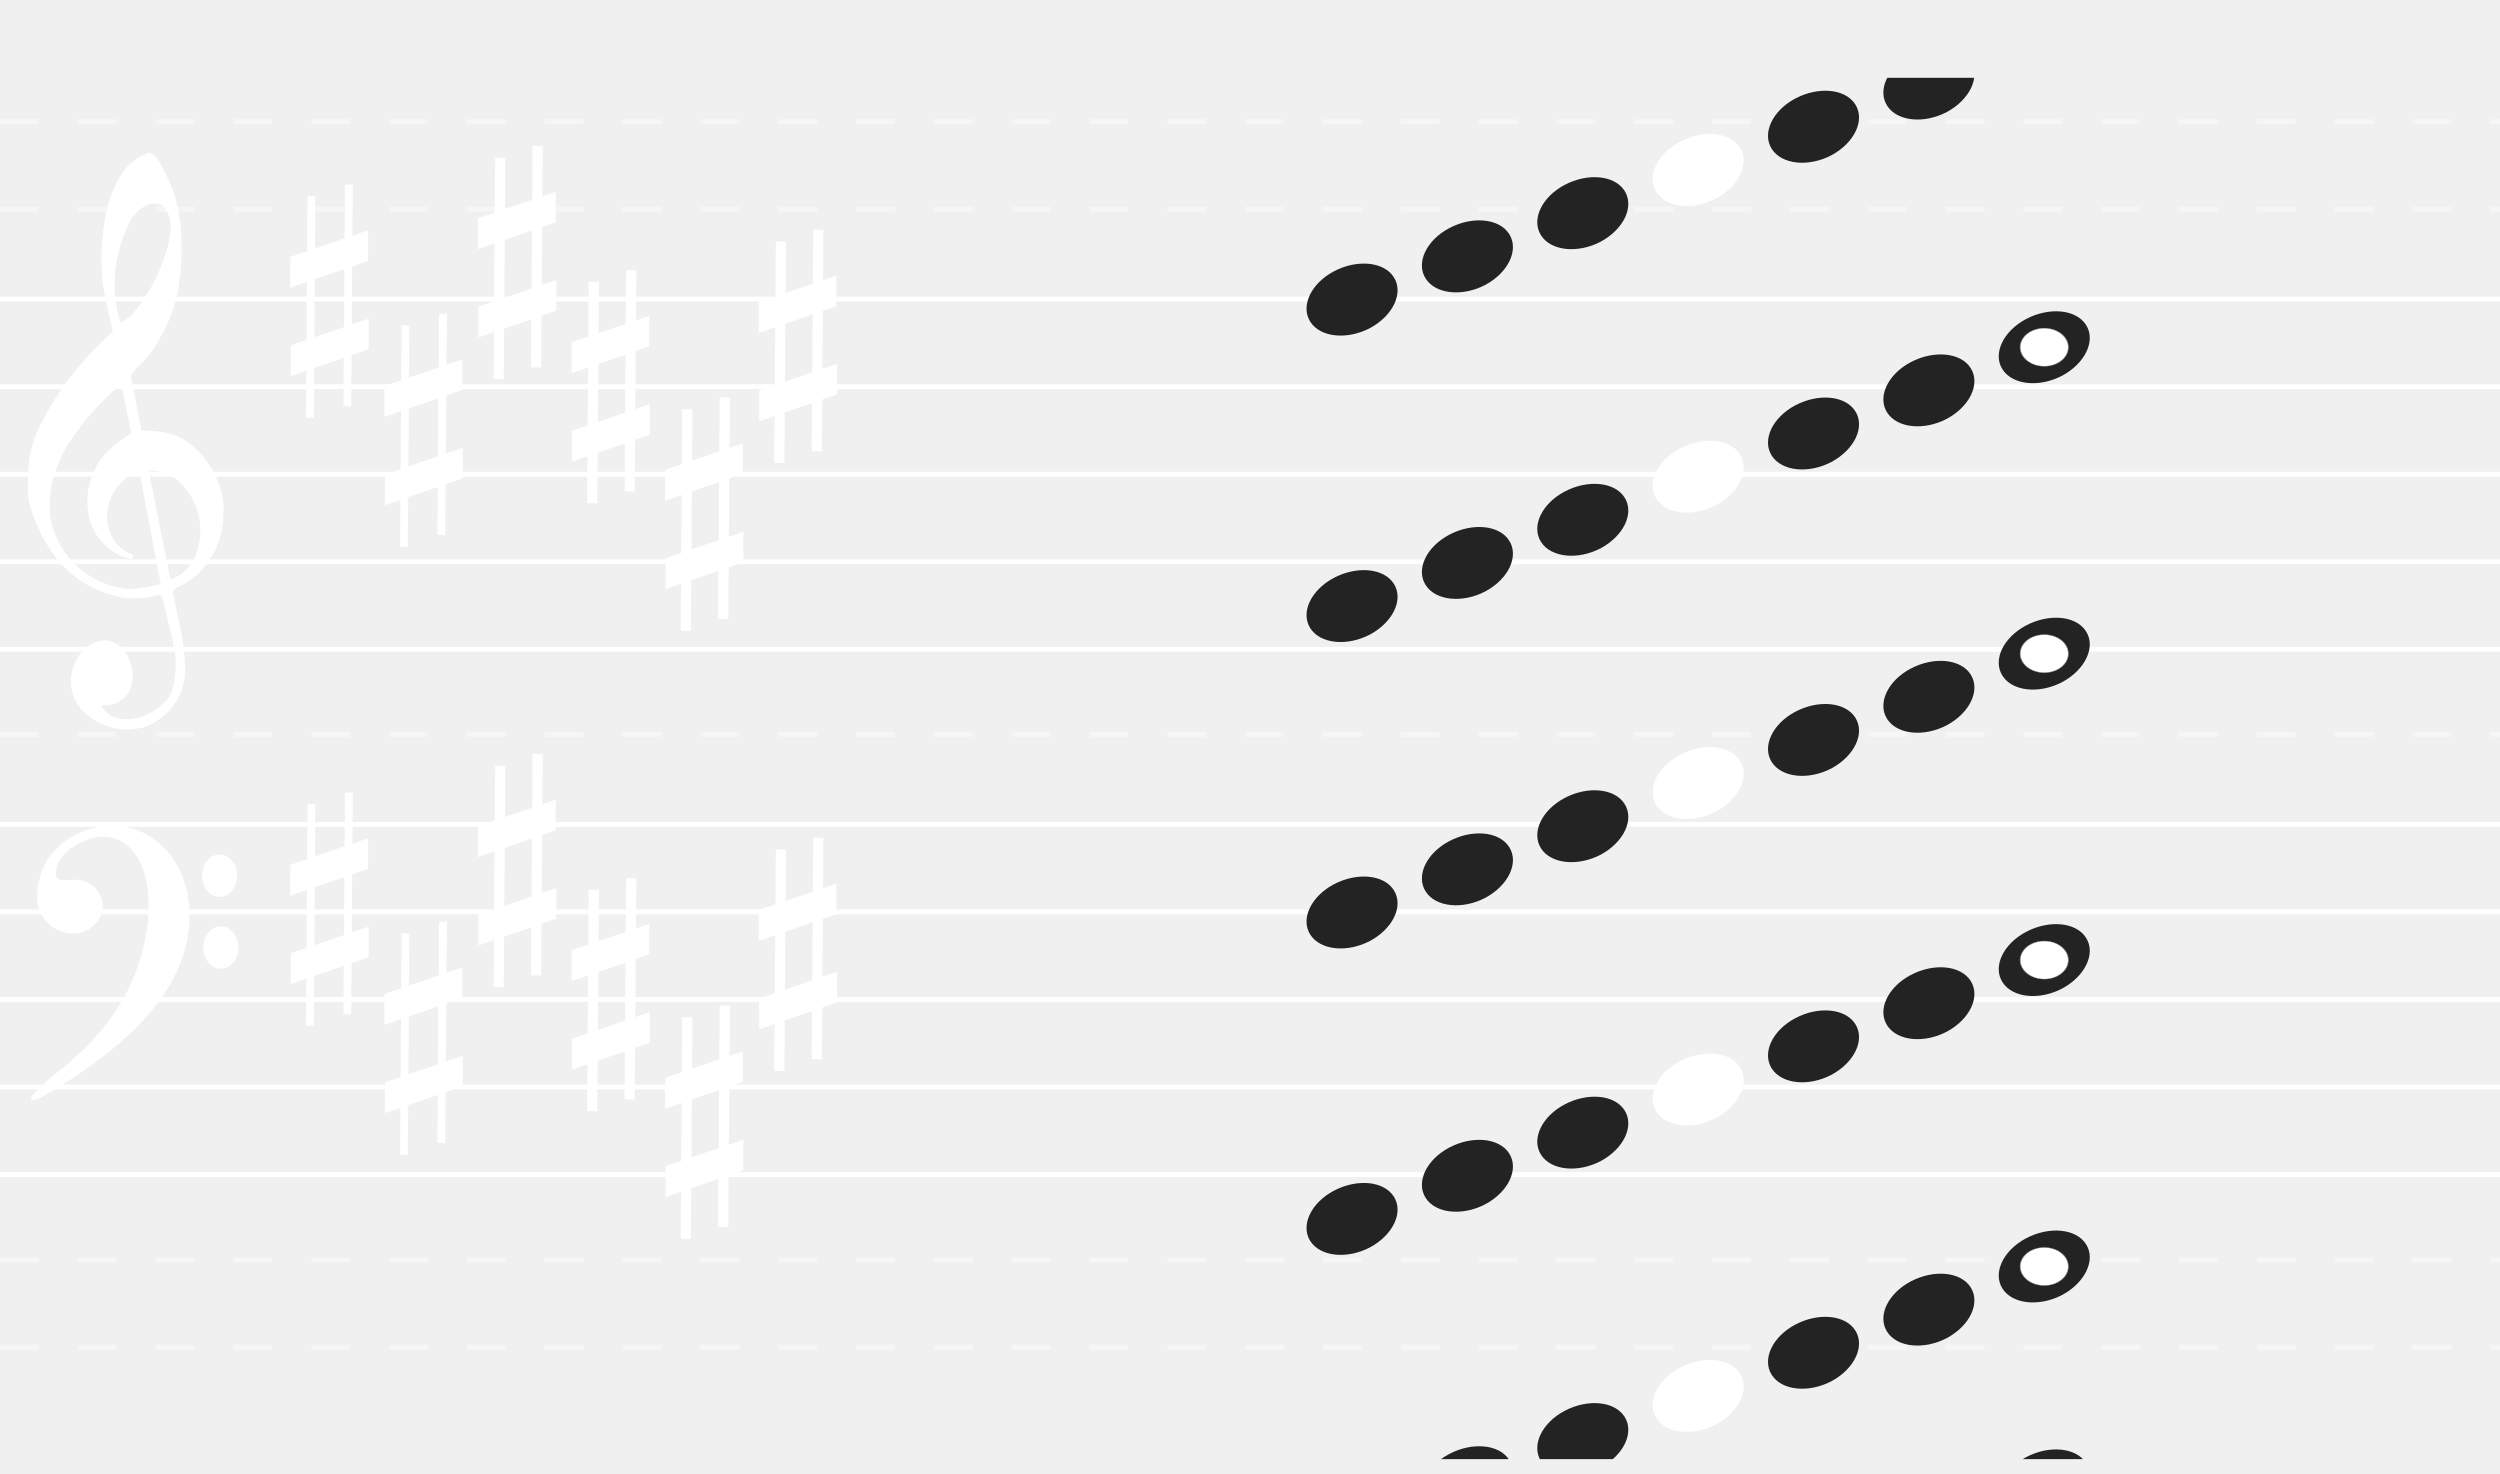
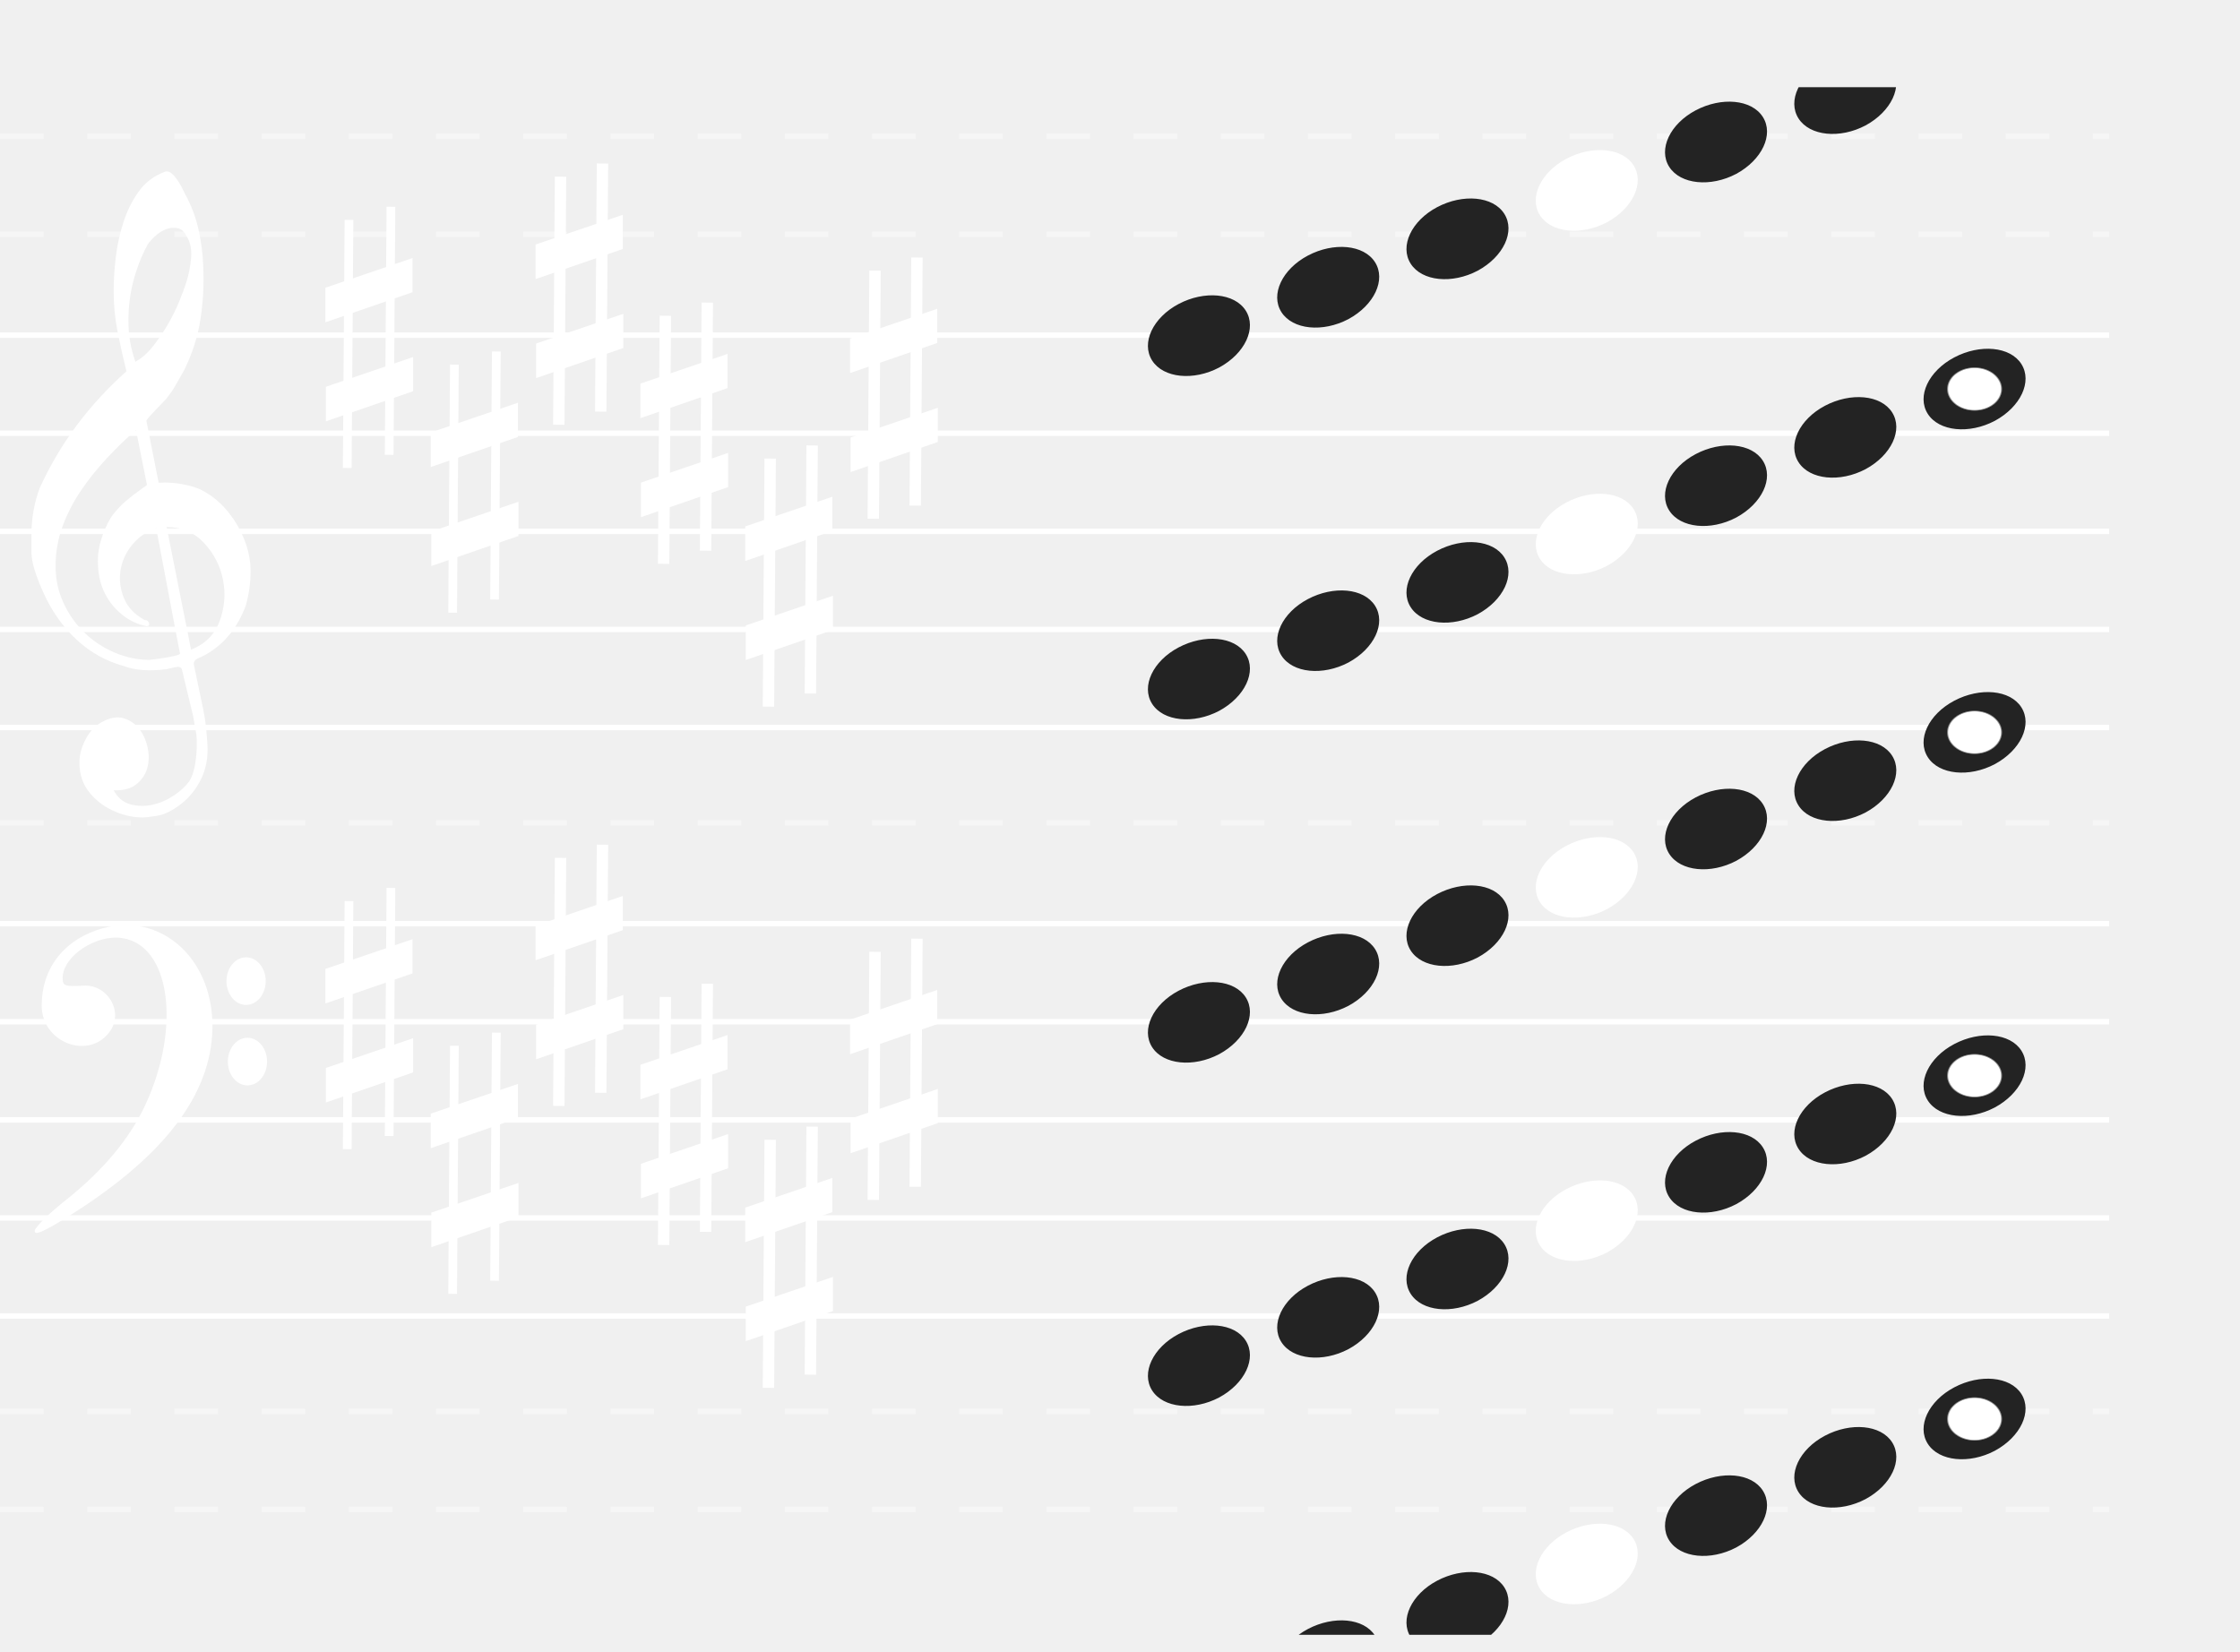
- <svg xmlns="http://www.w3.org/2000/svg" width="514" height="303" viewBox="0 0 514 303" fill="none">
-   <line y1="25" x2="514" y2="25" stroke="white" stroke-opacity="0.4" stroke-dasharray="8 8" />
-   <line y1="43" x2="514" y2="43" stroke="white" stroke-opacity="0.4" stroke-dasharray="8 8" />
-   <path d="M0 61.5H514" stroke="white" />
-   <path d="M0 79.5H514" stroke="white" />
-   <path d="M0 97.5H514" stroke="white" />
-   <path d="M0 115.5H514" stroke="white" />
-   <path d="M0 133.5H514" stroke="white" />
-   <line x1="4.2447e-08" y1="151" x2="514" y2="151" stroke="white" stroke-opacity="0.4" stroke-dasharray="8 8" />
-   <path d="M0 169.5H514" stroke="white" />
-   <path d="M0 187.5H514" stroke="white" />
-   <path d="M0 205.5H514" stroke="white" />
-   <path d="M0 223.5H514" stroke="white" />
-   <path d="M0 241.5H514" stroke="white" />
-   <line x1="4.2447e-08" y1="259" x2="514" y2="259" stroke="white" stroke-opacity="0.4" stroke-dasharray="8 8" />
-   <line x1="4.2447e-08" y1="277" x2="514" y2="277" stroke="white" stroke-opacity="0.4" stroke-dasharray="8 8" />
+ <svg xmlns="http://www.w3.org/2000/svg" width="411" height="303" viewBox="0 0 411 303" fill="none">
+   <line y1="25" x2="387" y2="25" stroke="white" stroke-opacity="0.4" stroke-dasharray="8 8" />
+   <line y1="43" x2="387" y2="43" stroke="white" stroke-opacity="0.4" stroke-dasharray="8 8" />
+   <path d="M0 61.5H387" stroke="white" />
+   <path d="M0 79.5H387" stroke="white" />
+   <path d="M0 97.5H387" stroke="white" />
+   <path d="M0 115.5H387" stroke="white" />
+   <path d="M0 133.5H387" stroke="white" />
+   <line x1="4.2447e-08" y1="151" x2="387" y2="151" stroke="white" stroke-opacity="0.4" stroke-dasharray="8 8" />
+   <path d="M0 169.5H387" stroke="white" />
+   <path d="M0 187.5H387" stroke="white" />
+   <path d="M0 205.5H387" stroke="white" />
+   <path d="M0 223.5H387" stroke="white" />
+   <path d="M0 241.5H387" stroke="white" />
+   <line x1="4.2447e-08" y1="259" x2="387" y2="259" stroke="white" stroke-opacity="0.4" stroke-dasharray="8 8" />
+   <line x1="4.2447e-08" y1="277" x2="387" y2="277" stroke="white" stroke-opacity="0.4" stroke-dasharray="8 8" />
  <path d="M28.663 96.938C26.878 97.542 25.403 98.562 24.238 99.999C23.073 101.435 22.363 103.004 22.108 104.705C21.853 106.406 22.062 108.088 22.736 109.751C23.41 111.414 24.675 112.756 26.532 113.777C26.969 113.777 27.242 113.966 27.352 114.344C27.461 114.721 27.297 114.91 26.86 114.91C25.076 114.533 23.51 113.758 22.162 112.586C19.649 110.431 18.266 107.654 18.011 104.252C17.865 102.551 18.02 100.907 18.475 99.319C18.93 97.731 19.558 96.276 20.36 94.953C21.343 93.555 22.508 92.345 23.856 91.325C23.928 91.249 24.138 91.079 24.484 90.814C24.83 90.55 25.167 90.304 25.494 90.077C25.822 89.851 26.314 89.491 26.969 89L24.948 78.908C23.164 80.457 21.398 82.168 19.65 84.038C17.901 85.91 16.317 87.885 14.897 89.964C13.477 92.043 12.339 94.245 11.483 96.569C10.627 98.894 10.199 101.341 10.199 103.912C10.199 106.293 10.682 108.532 11.647 110.63C12.612 112.728 13.896 114.552 15.498 116.101C17.1 117.651 18.948 118.87 21.043 119.759C23.137 120.647 25.258 121.091 27.406 121.091C27.48 121.091 27.816 121.053 28.417 120.977C29.018 120.902 29.655 120.808 30.329 120.694C31.003 120.581 31.622 120.458 32.186 120.325C32.75 120.193 33.033 120.051 33.033 119.9L32.705 118.313C31.285 110.866 29.937 103.741 28.663 96.938ZM30.575 96.711L35.054 119.22C37.64 118.199 39.387 116.451 40.298 113.975C41.209 111.5 41.417 108.986 40.926 106.435C40.434 103.883 39.278 101.624 37.457 99.659C35.637 97.693 33.342 96.711 30.575 96.711ZM24.839 66.378C25.968 65.772 27.015 64.866 27.98 63.656C28.945 62.447 29.837 61.152 30.657 59.772C31.476 58.393 32.186 56.985 32.787 55.548C33.388 54.112 33.87 52.808 34.234 51.636C34.635 50.389 34.908 48.99 35.054 47.441C35.2 45.891 34.963 44.587 34.344 43.528C33.907 42.584 33.334 42.036 32.623 41.884C31.913 41.733 31.203 41.789 30.493 42.054C29.783 42.319 29.109 42.744 28.471 43.33C27.834 43.916 27.37 44.435 27.079 44.889C26.277 46.363 25.576 48.007 24.976 49.822C24.375 51.636 23.965 53.517 23.747 55.464C23.528 57.41 23.501 59.281 23.665 61.077C23.828 62.872 24.22 64.639 24.839 66.378ZM23.2 68.135C22.581 65.641 22.035 63.193 21.561 60.792C21.088 58.393 20.851 55.926 20.851 53.394C20.851 51.542 20.979 49.51 21.234 47.299C21.489 45.088 21.953 42.933 22.627 40.835C23.3 38.737 24.229 36.857 25.413 35.194C26.596 33.53 28.171 32.321 30.138 31.565C30.32 31.49 30.502 31.452 30.684 31.452C30.939 31.452 31.239 31.603 31.585 31.905C31.931 32.208 32.295 32.652 32.678 33.238C33.06 33.824 33.397 34.428 33.688 35.052C33.979 35.675 34.198 36.101 34.344 36.328C35.327 38.256 36.046 40.306 36.502 42.479C36.957 44.653 37.221 46.817 37.294 48.971C37.439 52.222 37.266 55.435 36.775 58.61C36.283 61.785 35.291 64.885 33.797 67.908C33.288 68.816 32.769 69.732 32.241 70.658C31.713 71.585 31.085 72.482 30.356 73.351C30.211 73.503 29.947 73.777 29.564 74.173C29.181 74.57 28.79 74.977 28.389 75.392C27.989 75.808 27.634 76.196 27.324 76.554C27.015 76.914 26.86 77.131 26.86 77.207L29.099 88.546C29.114 88.621 30.22 88.546 30.22 88.546C32.357 88.574 34.619 88.933 36.584 89.737C38.477 90.644 40.107 91.891 41.473 93.479C42.838 95.067 43.93 96.853 44.75 98.837C45.569 100.821 45.979 102.834 45.979 104.875C45.979 106.916 45.687 108.995 45.105 111.112C43.612 115.119 41.227 118.086 37.949 120.013C37.585 120.24 37.066 120.496 36.392 120.779C35.719 121.062 35.455 121.507 35.6 122.111C36.474 126.23 37.066 129.063 37.376 130.616C37.685 132.168 37.913 134.172 38.058 136.626C38.204 138.973 37.812 141.083 36.884 142.972C35.955 144.868 34.708 146.407 33.142 147.595C31.576 148.789 30.147 149.483 28.854 149.698C27.561 149.906 26.678 150.006 26.205 150.006C24.566 150.006 22.963 149.684 21.398 149.04C19.467 148.289 17.847 147.137 16.536 145.584C15.225 144.031 14.569 142.142 14.569 139.917C14.569 138.515 14.961 137.077 15.744 135.603C16.527 134.129 17.556 133.07 18.83 132.433C20.25 131.675 21.534 131.467 22.681 131.803C23.828 132.147 24.775 132.791 25.522 133.735C26.268 134.68 26.787 135.825 27.079 137.163C27.37 138.508 27.352 139.76 27.024 140.933C26.696 142.107 26.032 143.101 25.03 143.91C24.029 144.725 22.636 145.09 20.851 145.019C21.58 146.378 22.599 147.237 23.91 147.595C25.221 147.959 26.569 147.981 27.952 147.68C29.337 147.38 30.638 146.822 31.858 146.006C33.078 145.198 34.035 144.318 34.726 143.373C35.163 142.693 35.491 141.806 35.71 140.711C35.928 139.61 36.056 138.472 36.092 137.277C36.128 136.089 36.092 135.159 35.983 134.501C35.873 133.835 35.691 132.805 35.436 131.41C34.344 126.838 33.652 123.961 33.36 122.788C33.215 122.414 32.823 122.291 32.186 122.423C31.549 122.556 31.012 122.679 30.575 122.788C27.443 123.21 24.821 123.017 22.709 122.225C19.431 121.318 16.545 119.701 14.05 117.377C11.556 115.053 9.553 112.237 8.042 108.929C6.53 105.622 5.775 103.108 5.775 101.388C5.775 99.669 5.775 98.582 5.775 98.128C5.775 95.067 6.285 92.194 7.304 89.51C9.234 85.314 11.52 81.459 14.16 77.944C16.8 74.429 19.813 71.159 23.2 68.135Z" fill="white" />
  <path d="M49.003 194.808C49.003 197.22 47.391 199.175 45.404 199.175C43.416 199.175 41.805 197.22 41.805 194.808C41.805 192.396 43.416 190.441 45.404 190.441C47.391 190.441 49.003 192.396 49.003 194.808ZM48.754 180.042C48.754 182.454 47.143 184.409 45.155 184.409C43.168 184.409 41.556 182.454 41.556 180.042C41.556 177.63 43.168 175.675 45.155 175.675C47.143 175.675 48.754 177.63 48.754 180.042ZM6.368 225.885C6.368 225.261 8.96 222.695 12.128 220.182C18.939 214.778 23.857 208.867 26.718 202.646C33.279 188.379 31.2 173.504 22.457 172.146C17.621 171.394 11.498 175.482 11.498 179.461C11.498 180.938 11.824 181.057 15.369 180.873C19.707 180.649 22.642 185.54 20.295 189.082C16.585 194.678 7.651 191.463 7.651 184.532C7.651 178.458 10.842 173.623 16.459 171.189C28.479 165.98 39.92 175.583 38.918 190.04C38.097 201.89 29.19 212.956 11.899 223.611C7.797 226.139 6.368 226.726 6.368 225.885Z" fill="white" />
  <path fill-rule="evenodd" clip-rule="evenodd" d="M62.912 85.871L63.233 40.346L64.835 40.359L64.515 85.884L62.912 85.871Z" fill="white" />
  <path d="M59.799 70.975L75.796 65.523L75.796 71.793L59.799 77.311L59.799 70.975Z" fill="white" />
  <path fill-rule="evenodd" clip-rule="evenodd" d="M70.606 83.457L70.926 37.932L72.529 37.945L72.208 83.47L70.606 83.457Z" fill="white" />
  <path d="M59.696 52.806L75.693 47.354L75.693 53.624L59.696 59.142L59.696 52.806Z" fill="white" />
  <path fill-rule="evenodd" clip-rule="evenodd" d="M82.249 112.427L82.57 66.902L84.173 66.915L83.852 112.44L82.249 112.427Z" fill="white" />
  <path d="M79.136 97.531L95.133 92.079L95.133 98.349L79.136 103.867L79.136 97.531Z" fill="white" />
  <path fill-rule="evenodd" clip-rule="evenodd" d="M89.943 110.013L90.264 64.489L91.867 64.502L91.546 110.026L89.943 110.013Z" fill="white" />
  <path d="M79.033 79.362L95.03 73.91L95.03 80.18L79.033 85.698L79.033 79.362Z" fill="white" />
  <path fill-rule="evenodd" clip-rule="evenodd" d="M101.484 77.939L101.805 32.414L103.894 32.431L103.573 77.956L101.484 77.939Z" fill="white" />
  <path d="M98.371 63.042L114.368 57.591L114.368 63.861L98.371 69.379L98.371 63.042Z" fill="white" />
  <path fill-rule="evenodd" clip-rule="evenodd" d="M109.178 75.525L109.498 30L111.588 30.017L111.267 75.542L109.178 75.525Z" fill="white" />
  <path d="M98.267 44.874L114.265 39.422L114.265 45.692L98.267 51.211L98.267 44.874Z" fill="white" />
  <path fill-rule="evenodd" clip-rule="evenodd" d="M120.718 103.46L121.039 57.936L123.128 57.953L122.807 103.477L120.718 103.46Z" fill="white" />
  <path d="M117.605 88.564L133.602 83.112L133.602 89.382L117.605 94.9L117.605 88.564Z" fill="white" />
  <path fill-rule="evenodd" clip-rule="evenodd" d="M128.412 101.046L128.732 55.522L130.821 55.539L130.501 101.063L128.412 101.046Z" fill="white" />
  <path d="M117.501 70.395L133.498 64.944L133.498 71.214L117.501 76.732L117.501 70.395Z" fill="white" />
  <path fill-rule="evenodd" clip-rule="evenodd" d="M139.952 129.671L140.272 84.146L142.362 84.163L142.041 129.688L139.952 129.671Z" fill="white" />
  <path d="M136.839 114.774L152.836 109.323L152.836 115.593L136.839 121.111L136.839 114.774Z" fill="white" />
  <path fill-rule="evenodd" clip-rule="evenodd" d="M147.646 127.256L147.966 81.732L150.056 81.749L149.735 127.274L147.646 127.256Z" fill="white" />
  <path d="M136.735 96.606L152.732 91.154L152.732 97.424L136.735 102.942L136.735 96.606Z" fill="white" />
  <path fill-rule="evenodd" clip-rule="evenodd" d="M159.186 95.183L159.507 49.658L161.596 49.675L161.276 95.2L159.186 95.183Z" fill="white" />
  <path d="M156.074 80.286L172.071 74.835L172.071 81.105L156.074 86.623L156.074 80.286Z" fill="white" />
  <path fill-rule="evenodd" clip-rule="evenodd" d="M166.88 92.769L167.201 47.244L169.29 47.261L168.969 92.786L166.88 92.769Z" fill="white" />
  <path d="M155.97 62.118L171.967 56.666L171.967 62.936L155.97 68.454L155.97 62.118Z" fill="white" />
  <path fill-rule="evenodd" clip-rule="evenodd" d="M62.912 210.871L63.233 165.346L64.835 165.359L64.515 210.884L62.912 210.871Z" fill="white" />
  <path d="M59.799 195.975L75.796 190.523L75.796 196.793L59.799 202.311L59.799 195.975Z" fill="white" />
  <path fill-rule="evenodd" clip-rule="evenodd" d="M70.606 208.457L70.926 162.932L72.529 162.945L72.208 208.47L70.606 208.457Z" fill="white" />
  <path d="M59.696 177.806L75.693 172.354L75.693 178.624L59.696 184.142L59.696 177.806Z" fill="white" />
  <path fill-rule="evenodd" clip-rule="evenodd" d="M82.249 237.427L82.57 191.902L84.173 191.915L83.852 237.44L82.249 237.427Z" fill="white" />
  <path d="M79.136 222.531L95.133 217.079L95.133 223.349L79.136 228.867L79.136 222.531Z" fill="white" />
  <path fill-rule="evenodd" clip-rule="evenodd" d="M89.943 235.013L90.264 189.489L91.867 189.502L91.546 235.026L89.943 235.013Z" fill="white" />
  <path d="M79.033 204.362L95.03 198.91L95.03 205.18L79.033 210.699L79.033 204.362Z" fill="white" />
  <path fill-rule="evenodd" clip-rule="evenodd" d="M101.484 202.939L101.805 157.414L103.894 157.431L103.573 202.956L101.484 202.939Z" fill="white" />
  <path d="M98.371 188.042L114.368 182.591L114.368 188.861L98.371 194.379L98.371 188.042Z" fill="white" />
  <path fill-rule="evenodd" clip-rule="evenodd" d="M109.178 200.525L109.498 155L111.588 155.017L111.267 200.542L109.178 200.525Z" fill="white" />
  <path d="M98.267 169.874L114.265 164.422L114.265 170.692L98.267 176.21L98.267 169.874Z" fill="white" />
  <path fill-rule="evenodd" clip-rule="evenodd" d="M120.718 228.46L121.039 182.936L123.128 182.953L122.807 228.477L120.718 228.46Z" fill="white" />
  <path d="M117.605 213.564L133.602 208.112L133.602 214.382L117.605 219.9L117.605 213.564Z" fill="white" />
  <path fill-rule="evenodd" clip-rule="evenodd" d="M128.412 226.046L128.732 180.522L130.821 180.539L130.501 226.063L128.412 226.046Z" fill="white" />
  <path d="M117.501 195.396L133.498 189.944L133.498 196.214L117.501 201.732L117.501 195.396Z" fill="white" />
  <path fill-rule="evenodd" clip-rule="evenodd" d="M139.952 254.671L140.272 209.146L142.362 209.163L142.041 254.688L139.952 254.671Z" fill="white" />
  <path d="M136.839 239.774L152.836 234.323L152.836 240.593L136.839 246.111L136.839 239.774Z" fill="white" />
  <path fill-rule="evenodd" clip-rule="evenodd" d="M147.646 252.256L147.966 206.732L150.056 206.749L149.735 252.274L147.646 252.256Z" fill="white" />
  <path d="M136.735 221.606L152.732 216.154L152.732 222.424L136.735 227.942L136.735 221.606Z" fill="white" />
  <path fill-rule="evenodd" clip-rule="evenodd" d="M159.186 220.183L159.507 174.658L161.596 174.675L161.276 220.2L159.186 220.183Z" fill="white" />
  <path d="M156.074 205.286L172.071 199.834L172.071 206.105L156.074 211.623L156.074 205.286Z" fill="white" />
  <path fill-rule="evenodd" clip-rule="evenodd" d="M166.88 217.769L167.201 172.244L169.29 172.261L168.969 217.786L166.88 217.769Z" fill="white" />
  <path d="M155.97 187.118L171.967 181.666L171.967 187.936L155.97 193.454L155.97 187.118Z" fill="white" />
  <g clip-path="url(#clip0_25_9978)">
-     <path d="M269.396 66.158C267.333 62.923 269.544 58.274 274.26 55.78C278.977 53.287 284.504 53.759 286.568 56.993C288.631 60.228 286.42 64.877 281.704 67.438C276.987 69.932 271.46 69.392 269.396 66.158Z" fill="#232323" />
-     <path d="M293.116 57.273C291.052 54.039 293.263 49.389 297.98 46.896C302.696 44.402 308.223 44.874 310.287 48.109C312.35 51.343 310.14 55.993 305.423 58.554C300.706 61.047 295.179 60.508 293.116 57.273Z" fill="#232323" />
-     <path d="M316.835 48.389C314.772 45.154 316.983 40.505 321.699 38.011C326.416 35.518 331.943 35.99 334.006 39.224C336.07 42.459 333.859 47.108 329.142 49.669C324.426 52.163 318.899 51.623 316.835 48.389Z" fill="#232323" />
-     <path d="M340.555 39.504C338.491 36.27 340.702 31.62 345.419 29.126C350.135 26.633 355.662 27.105 357.726 30.339C359.789 33.574 357.579 38.224 352.862 40.785C348.145 43.278 342.618 42.739 340.555 39.504Z" fill="white" />
-     <path d="M364.274 30.62C362.211 27.385 364.421 22.735 369.138 20.242C373.855 17.749 379.382 18.22 381.445 21.455C383.509 24.689 381.298 29.339 376.581 31.9C371.865 34.393 366.338 33.854 364.274 30.62Z" fill="#232323" />
-     <path d="M387.994 21.735C385.93 18.5 388.141 13.851 392.858 11.357C397.574 8.864 403.101 9.336 405.165 12.57C407.228 15.805 405.018 20.454 400.301 23.015C395.584 25.509 390.057 24.969 387.994 21.735Z" fill="#232323" />
-     <path d="M411.713 12.85C409.65 9.616 411.86 4.966 416.577 2.473C421.294 -0.021 426.821 0.451 428.884 3.686C430.948 6.92 428.737 11.57 424.02 14.131C419.304 16.624 413.777 16.085 411.713 12.85Z" fill="white" />
-     <path d="M269.396 129.163C267.333 125.933 269.544 121.292 274.26 118.802C278.977 116.313 284.504 116.784 286.568 120.013C288.631 123.242 286.42 127.884 281.704 130.441C276.987 132.93 271.46 132.392 269.396 129.163Z" fill="#232323" />
-     <path d="M293.116 120.293C291.052 117.064 293.263 112.422 297.98 109.933C302.696 107.444 308.223 107.915 310.287 111.144C312.35 114.373 310.14 119.015 305.423 121.571C300.706 124.06 295.179 123.522 293.116 120.293Z" fill="#232323" />
-     <path d="M316.835 111.424C314.772 108.194 316.983 103.553 321.699 101.063C326.416 98.574 331.943 99.045 334.006 102.274C336.07 105.503 333.859 110.145 329.142 112.702C324.426 115.191 318.899 114.653 316.835 111.424Z" fill="#232323" />
-     <path d="M340.555 102.554C338.491 99.325 340.702 94.683 345.419 92.194C350.135 89.705 355.662 90.176 357.726 93.405C359.789 96.634 357.579 101.276 352.862 103.832C348.145 106.321 342.618 105.783 340.555 102.554Z" fill="white" />
-     <path d="M364.274 93.684C362.211 90.455 364.421 85.813 369.138 83.324C373.855 80.835 379.382 81.306 381.445 84.535C383.509 87.764 381.298 92.406 376.581 94.963C371.865 97.452 366.338 96.913 364.274 93.684Z" fill="#232323" />
-     <path d="M387.994 84.815C385.93 81.586 388.141 76.944 392.858 74.455C397.574 71.966 403.101 72.437 405.165 75.666C407.228 78.895 405.018 83.537 400.301 86.093C395.584 88.582 390.057 88.044 387.994 84.815Z" fill="#232323" />
-     <path d="M411.713 75.945C409.65 72.716 411.86 68.074 416.577 65.585C421.294 63.096 426.821 63.567 428.884 66.796C430.948 70.025 428.737 74.667 424.02 77.223C419.304 79.713 413.777 79.174 411.713 75.945Z" fill="url(#paint0_radial_25_9978)" />
-     <path d="M269.396 192.163C267.333 188.933 269.544 184.292 274.26 181.802C278.977 179.313 284.504 179.784 286.568 183.013C288.631 186.242 286.42 190.884 281.704 193.441C276.987 195.93 271.46 195.392 269.396 192.163Z" fill="#232323" />
-     <path d="M293.116 183.293C291.052 180.064 293.263 175.422 297.98 172.933C302.696 170.444 308.223 170.915 310.287 174.144C312.35 177.373 310.14 182.015 305.423 184.571C300.706 187.06 295.179 186.522 293.116 183.293Z" fill="#232323" />
-     <path d="M316.835 174.424C314.772 171.194 316.983 166.553 321.699 164.063C326.416 161.574 331.943 162.045 334.006 165.274C336.07 168.503 333.859 173.145 329.142 175.702C324.426 178.191 318.899 177.653 316.835 174.424Z" fill="#232323" />
-     <path d="M340.555 165.554C338.491 162.325 340.702 157.683 345.419 155.194C350.135 152.705 355.662 153.176 357.726 156.405C359.789 159.634 357.579 164.276 352.862 166.832C348.145 169.321 342.618 168.783 340.555 165.554Z" fill="white" />
-     <path d="M364.274 156.684C362.211 153.455 364.421 148.813 369.138 146.324C373.855 143.835 379.382 144.306 381.445 147.535C383.509 150.764 381.298 155.406 376.581 157.962C371.865 160.452 366.338 159.913 364.274 156.684Z" fill="#232323" />
-     <path d="M387.994 147.815C385.93 144.586 388.141 139.944 392.858 137.455C397.574 134.966 403.101 135.437 405.165 138.666C407.228 141.895 405.018 146.537 400.301 149.093C395.584 151.582 390.057 151.044 387.994 147.815Z" fill="#232323" />
-     <path d="M411.713 138.945C409.65 135.716 411.86 131.074 416.577 128.585C421.294 126.096 426.821 126.567 428.884 129.796C430.948 133.025 428.737 137.667 424.02 140.223C419.304 142.713 413.777 142.174 411.713 138.945Z" fill="url(#paint1_radial_25_9978)" />
-     <path d="M269.396 255.163C267.333 251.933 269.544 247.292 274.26 244.802C278.977 242.313 284.504 242.784 286.568 246.013C288.631 249.242 286.42 253.884 281.704 256.441C276.987 258.93 271.46 258.392 269.396 255.163Z" fill="#232323" />
-     <path d="M293.116 246.293C291.052 243.064 293.263 238.422 297.98 235.933C302.696 233.444 308.223 233.915 310.287 237.144C312.35 240.373 310.14 245.015 305.423 247.571C300.706 250.06 295.179 249.522 293.116 246.293Z" fill="#232323" />
-     <path d="M316.835 237.424C314.772 234.194 316.983 229.553 321.699 227.063C326.416 224.574 331.943 225.045 334.006 228.274C336.07 231.503 333.859 236.145 329.142 238.702C324.426 241.191 318.899 240.653 316.835 237.424Z" fill="#232323" />
-     <path d="M340.555 228.554C338.491 225.325 340.702 220.683 345.419 218.194C350.135 215.705 355.662 216.176 357.726 219.405C359.789 222.634 357.579 227.276 352.862 229.832C348.145 232.321 342.618 231.783 340.555 228.554Z" fill="white" />
-     <path d="M364.274 219.684C362.211 216.455 364.421 211.813 369.138 209.324C373.855 206.835 379.382 207.306 381.445 210.535C383.509 213.764 381.298 218.406 376.581 220.962C371.865 223.452 366.338 222.913 364.274 219.684Z" fill="#232323" />
-     <path d="M387.994 210.815C385.93 207.586 388.141 202.944 392.858 200.455C397.574 197.966 403.101 198.437 405.165 201.666C407.228 204.895 405.018 209.537 400.301 212.093C395.584 214.582 390.057 214.044 387.994 210.815Z" fill="#232323" />
-     <path d="M411.713 201.945C409.65 198.716 411.86 194.074 416.577 191.585C421.294 189.096 426.821 189.567 428.884 192.796C430.948 196.025 428.737 200.667 424.02 203.223C419.304 205.713 413.777 205.174 411.713 201.945Z" fill="url(#paint2_radial_25_9978)" />
-     <path d="M293.116 309.293C291.052 306.064 293.263 301.422 297.98 298.933C302.696 296.444 308.223 296.915 310.287 300.144C312.35 303.373 310.14 308.015 305.423 310.571C300.706 313.06 295.179 312.522 293.116 309.293Z" fill="#232323" />
-     <path d="M316.835 300.424C314.772 297.194 316.983 292.553 321.699 290.063C326.416 287.574 331.943 288.045 334.006 291.274C336.07 294.503 333.859 299.145 329.142 301.702C324.426 304.191 318.899 303.653 316.835 300.424Z" fill="#232323" />
-     <path d="M340.555 291.554C338.491 288.325 340.702 283.683 345.419 281.194C350.135 278.705 355.662 279.176 357.726 282.405C359.789 285.634 357.579 290.276 352.862 292.832C348.145 295.321 342.618 294.783 340.555 291.554Z" fill="white" />
-     <path d="M364.274 282.684C362.211 279.455 364.421 274.813 369.138 272.324C373.855 269.835 379.382 270.306 381.445 273.535C383.509 276.764 381.298 281.406 376.581 283.962C371.865 286.452 366.338 285.913 364.274 282.684Z" fill="#232323" />
-     <path d="M387.994 273.815C385.93 270.586 388.141 265.944 392.858 263.455C397.574 260.966 403.101 261.437 405.165 264.666C407.228 267.895 405.018 272.537 400.301 275.093C395.584 277.582 390.057 277.044 387.994 273.815Z" fill="#232323" />
-     <path d="M411.713 264.945C409.65 261.716 411.86 257.074 416.577 254.585C421.294 252.096 426.821 252.567 428.884 255.796C430.948 259.025 428.737 263.667 424.02 266.223C419.304 268.713 413.777 268.174 411.713 264.945Z" fill="url(#paint3_radial_25_9978)" />
-     <path d="M411.713 309.945C409.65 306.716 411.86 302.074 416.577 299.585C421.294 297.096 426.821 297.567 428.884 300.796C430.948 304.025 428.737 308.667 424.02 311.223C419.304 313.713 413.777 313.174 411.713 309.945Z" fill="#232323" />
+     <path d="M211.396 66.158C209.333 62.923 211.544 58.274 216.26 55.78C220.977 53.287 226.504 53.759 228.568 56.993C230.631 60.228 228.42 64.877 223.704 67.438C218.987 69.932 213.46 69.392 211.396 66.158Z" fill="#232323" />
+     <path d="M235.116 57.273C233.052 54.039 235.263 49.389 239.98 46.896C244.696 44.402 250.223 44.874 252.287 48.109C254.35 51.343 252.14 55.993 247.423 58.554C242.706 61.047 237.179 60.508 235.116 57.273Z" fill="#232323" />
+     <path d="M258.835 48.389C256.772 45.154 258.983 40.505 263.699 38.011C268.416 35.518 273.943 35.99 276.006 39.224C278.07 42.459 275.859 47.108 271.142 49.669C266.426 52.163 260.899 51.623 258.835 48.389Z" fill="#232323" />
+     <path d="M282.555 39.504C280.491 36.27 282.702 31.62 287.419 29.126C292.135 26.633 297.662 27.105 299.726 30.339C301.789 33.574 299.579 38.224 294.862 40.785C290.145 43.278 284.618 42.739 282.555 39.504Z" fill="white" />
+     <path d="M306.274 30.62C304.211 27.385 306.421 22.735 311.138 20.242C315.855 17.749 321.382 18.22 323.445 21.455C325.509 24.689 323.298 29.339 318.581 31.9C313.865 34.393 308.338 33.854 306.274 30.62Z" fill="#232323" />
+     <path d="M329.994 21.735C327.93 18.5 330.141 13.851 334.858 11.357C339.574 8.864 345.101 9.336 347.165 12.57C349.228 15.805 347.018 20.454 342.301 23.015C337.584 25.509 332.057 24.969 329.994 21.735Z" fill="#232323" />
+     <path d="M353.713 12.85C351.65 9.616 353.86 4.966 358.577 2.473C363.294 -0.021 368.821 0.451 370.884 3.686C372.948 6.92 370.737 11.57 366.02 14.131C361.304 16.624 355.777 16.085 353.713 12.85Z" fill="white" />
+     <path d="M211.396 129.163C209.333 125.933 211.544 121.292 216.26 118.802C220.977 116.313 226.504 116.784 228.568 120.013C230.631 123.242 228.42 127.884 223.704 130.441C218.987 132.93 213.46 132.392 211.396 129.163Z" fill="#232323" />
+     <path d="M235.116 120.293C233.052 117.064 235.263 112.422 239.98 109.933C244.696 107.444 250.223 107.915 252.287 111.144C254.35 114.373 252.14 119.015 247.423 121.571C242.706 124.06 237.179 123.522 235.116 120.293Z" fill="#232323" />
+     <path d="M258.835 111.424C256.772 108.194 258.983 103.553 263.699 101.063C268.416 98.574 273.943 99.045 276.006 102.274C278.07 105.503 275.859 110.145 271.142 112.702C266.426 115.191 260.899 114.653 258.835 111.424Z" fill="#232323" />
+     <path d="M282.555 102.554C280.491 99.325 282.702 94.683 287.419 92.194C292.135 89.705 297.662 90.176 299.726 93.405C301.789 96.634 299.579 101.276 294.862 103.832C290.145 106.321 284.618 105.783 282.555 102.554Z" fill="white" />
+     <path d="M306.274 93.684C304.211 90.455 306.421 85.813 311.138 83.324C315.855 80.835 321.382 81.306 323.445 84.535C325.509 87.764 323.298 92.406 318.581 94.963C313.865 97.452 308.338 96.913 306.274 93.684Z" fill="#232323" />
+     <path d="M329.994 84.815C327.93 81.586 330.141 76.944 334.858 74.455C339.574 71.966 345.101 72.437 347.165 75.666C349.228 78.895 347.018 83.537 342.301 86.093C337.584 88.582 332.057 88.044 329.994 84.815Z" fill="#232323" />
+     <path d="M353.713 75.945C351.65 72.716 353.86 68.074 358.577 65.585C363.294 63.096 368.821 63.567 370.884 66.796C372.948 70.025 370.737 74.667 366.02 77.223C361.304 79.713 355.777 79.174 353.713 75.945Z" fill="url(#paint0_radial_25_9978)" />
+     <path d="M211.396 192.163C209.333 188.933 211.544 184.292 216.26 181.802C220.977 179.313 226.504 179.784 228.568 183.013C230.631 186.242 228.42 190.884 223.704 193.441C218.987 195.93 213.46 195.392 211.396 192.163Z" fill="#232323" />
+     <path d="M235.116 183.293C233.052 180.064 235.263 175.422 239.98 172.933C244.696 170.444 250.223 170.915 252.287 174.144C254.35 177.373 252.14 182.015 247.423 184.571C242.706 187.06 237.179 186.522 235.116 183.293Z" fill="#232323" />
+     <path d="M258.835 174.424C256.772 171.194 258.983 166.553 263.699 164.063C268.416 161.574 273.943 162.045 276.006 165.274C278.07 168.503 275.859 173.145 271.142 175.702C266.426 178.191 260.899 177.653 258.835 174.424Z" fill="#232323" />
+     <path d="M282.555 165.554C280.491 162.325 282.702 157.683 287.419 155.194C292.135 152.705 297.662 153.176 299.726 156.405C301.789 159.634 299.579 164.276 294.862 166.832C290.145 169.321 284.618 168.783 282.555 165.554Z" fill="white" />
+     <path d="M306.274 156.684C304.211 153.455 306.421 148.813 311.138 146.324C315.855 143.835 321.382 144.306 323.445 147.535C325.509 150.764 323.298 155.406 318.581 157.962C313.865 160.452 308.338 159.913 306.274 156.684Z" fill="#232323" />
+     <path d="M329.994 147.815C327.93 144.586 330.141 139.944 334.858 137.455C339.574 134.966 345.101 135.437 347.165 138.666C349.228 141.895 347.018 146.537 342.301 149.093C337.584 151.582 332.057 151.044 329.994 147.815Z" fill="#232323" />
+     <path d="M353.713 138.945C351.65 135.716 353.86 131.074 358.577 128.585C363.294 126.096 368.821 126.567 370.884 129.796C372.948 133.025 370.737 137.667 366.02 140.223C361.304 142.713 355.777 142.174 353.713 138.945Z" fill="url(#paint1_radial_25_9978)" />
+     <path d="M211.396 255.163C209.333 251.933 211.544 247.292 216.26 244.802C220.977 242.313 226.504 242.784 228.568 246.013C230.631 249.242 228.42 253.884 223.704 256.441C218.987 258.93 213.46 258.392 211.396 255.163Z" fill="#232323" />
+     <path d="M235.116 246.293C233.052 243.064 235.263 238.422 239.98 235.933C244.696 233.444 250.223 233.915 252.287 237.144C254.35 240.373 252.14 245.015 247.423 247.571C242.706 250.06 237.179 249.522 235.116 246.293Z" fill="#232323" />
+     <path d="M258.835 237.424C256.772 234.194 258.983 229.553 263.699 227.063C268.416 224.574 273.943 225.045 276.006 228.274C278.07 231.503 275.859 236.145 271.142 238.702C266.426 241.191 260.899 240.653 258.835 237.424Z" fill="#232323" />
+     <path d="M282.555 228.554C280.491 225.325 282.702 220.683 287.419 218.194C292.135 215.705 297.662 216.176 299.726 219.405C301.789 222.634 299.579 227.276 294.862 229.832C290.145 232.321 284.618 231.783 282.555 228.554Z" fill="white" />
+     <path d="M306.274 219.684C304.211 216.455 306.421 211.813 311.138 209.324C315.855 206.835 321.382 207.306 323.445 210.535C325.509 213.764 323.298 218.406 318.581 220.962C313.865 223.452 308.338 222.913 306.274 219.684Z" fill="#232323" />
+     <path d="M329.994 210.815C327.93 207.586 330.141 202.944 334.858 200.455C339.574 197.966 345.101 198.437 347.165 201.666C349.228 204.895 347.018 209.537 342.301 212.093C337.584 214.582 332.057 214.044 329.994 210.815Z" fill="#232323" />
+     <path d="M353.713 201.945C351.65 198.716 353.86 194.074 358.577 191.585C363.294 189.096 368.821 189.567 370.884 192.796C372.948 196.025 370.737 200.667 366.02 203.223C361.304 205.713 355.777 205.174 353.713 201.945Z" fill="url(#paint2_radial_25_9978)" />
+     <path d="M235.116 309.293C233.052 306.064 235.263 301.422 239.98 298.933C244.696 296.444 250.223 296.915 252.287 300.144C254.35 303.373 252.14 308.015 247.423 310.571C242.706 313.06 237.179 312.522 235.116 309.293Z" fill="#232323" />
+     <path d="M258.835 300.424C256.772 297.194 258.983 292.553 263.699 290.063C268.416 287.574 273.943 288.045 276.006 291.274C278.07 294.503 275.859 299.145 271.142 301.702C266.426 304.191 260.899 303.653 258.835 300.424Z" fill="#232323" />
+     <path d="M282.555 291.554C280.491 288.325 282.702 283.683 287.419 281.194C292.135 278.705 297.662 279.176 299.726 282.405C301.789 285.634 299.579 290.276 294.862 292.832C290.145 295.321 284.618 294.783 282.555 291.554Z" fill="white" />
+     <path d="M306.274 282.684C304.211 279.455 306.421 274.813 311.138 272.324C315.855 269.835 321.382 270.306 323.445 273.535C325.509 276.764 323.298 281.406 318.581 283.962C313.865 286.452 308.338 285.913 306.274 282.684Z" fill="#232323" />
+     <path d="M329.994 273.815C327.93 270.586 330.141 265.944 334.858 263.455C339.574 260.966 345.101 261.437 347.165 264.666C349.228 267.895 347.018 272.537 342.301 275.093C337.584 277.582 332.057 277.044 329.994 273.815Z" fill="#232323" />
+     <path d="M353.713 264.945C351.65 261.716 353.86 257.074 358.577 254.585C363.294 252.096 368.821 252.567 370.884 255.796C372.948 259.025 370.737 263.667 366.02 266.223C361.304 268.713 355.777 268.174 353.713 264.945Z" fill="url(#paint3_radial_25_9978)" />
  </g>
  <defs>
-     <radialGradient id="paint0_radial_25_9978" cx="0" cy="0" r="1" gradientUnits="userSpaceOnUse" gradientTransform="translate(420.299 71.3913) rotate(90) scale(7.3913 9.35976)">
+     <radialGradient id="paint0_radial_25_9978" cx="0" cy="0" r="1" gradientUnits="userSpaceOnUse" gradientTransform="translate(362.299 71.3913) rotate(90) scale(7.3913 9.35976)">
      <stop offset="0.51" stop-color="white" />
      <stop offset="0.547" stop-color="#232323" />
    </radialGradient>
-     <radialGradient id="paint1_radial_25_9978" cx="0" cy="0" r="1" gradientUnits="userSpaceOnUse" gradientTransform="translate(420.299 134.391) rotate(90) scale(7.3913 9.35976)">
+     <radialGradient id="paint1_radial_25_9978" cx="0" cy="0" r="1" gradientUnits="userSpaceOnUse" gradientTransform="translate(362.299 134.391) rotate(90) scale(7.3913 9.35976)">
      <stop offset="0.51" stop-color="white" />
      <stop offset="0.547" stop-color="#232323" />
    </radialGradient>
-     <radialGradient id="paint2_radial_25_9978" cx="0" cy="0" r="1" gradientUnits="userSpaceOnUse" gradientTransform="translate(420.299 197.391) rotate(90) scale(7.3913 9.35976)">
+     <radialGradient id="paint2_radial_25_9978" cx="0" cy="0" r="1" gradientUnits="userSpaceOnUse" gradientTransform="translate(362.299 197.391) rotate(90) scale(7.3913 9.35976)">
      <stop offset="0.51" stop-color="white" />
      <stop offset="0.547" stop-color="#232323" />
    </radialGradient>
-     <radialGradient id="paint3_radial_25_9978" cx="0" cy="0" r="1" gradientUnits="userSpaceOnUse" gradientTransform="translate(420.299 260.391) rotate(90) scale(7.3913 9.35976)">
+     <radialGradient id="paint3_radial_25_9978" cx="0" cy="0" r="1" gradientUnits="userSpaceOnUse" gradientTransform="translate(362.299 260.391) rotate(90) scale(7.3913 9.35976)">
      <stop offset="0.51" stop-color="white" />
      <stop offset="0.547" stop-color="#232323" />
    </radialGradient>
    <clipPath id="clip0_25_9978">
-       <rect width="306" height="284" fill="white" transform="translate(208 16)" />
+       <rect width="174" height="284" fill="white" transform="translate(208 16)" />
    </clipPath>
  </defs>
</svg>
